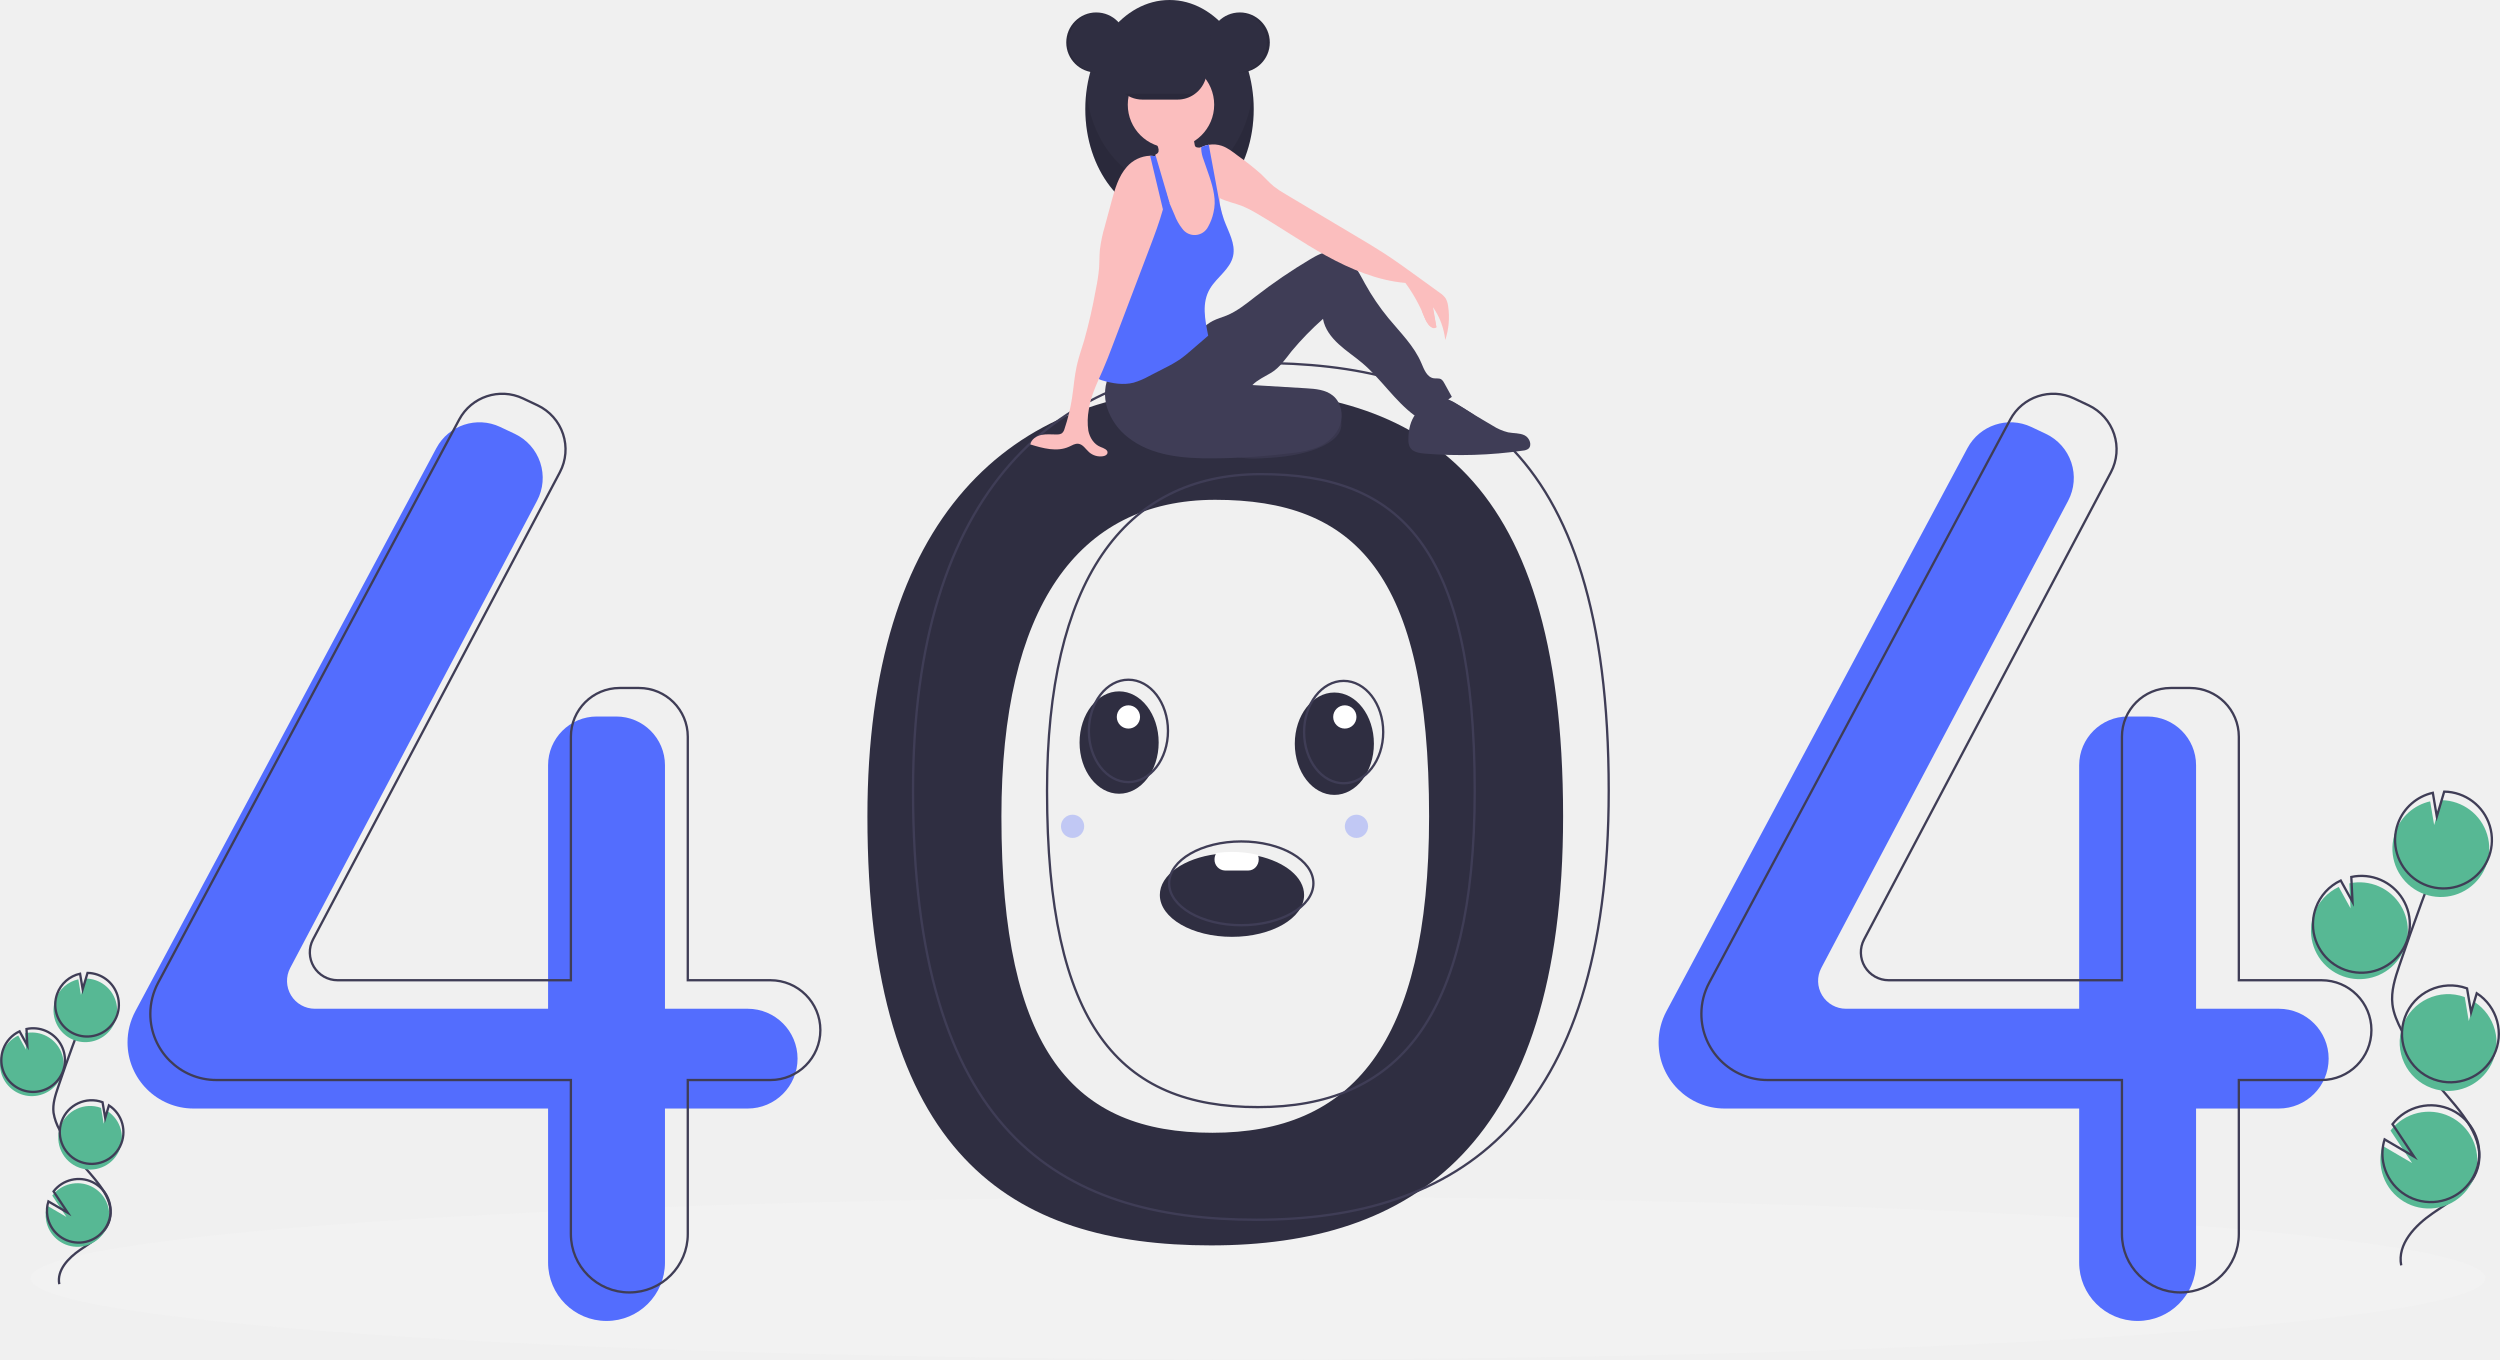
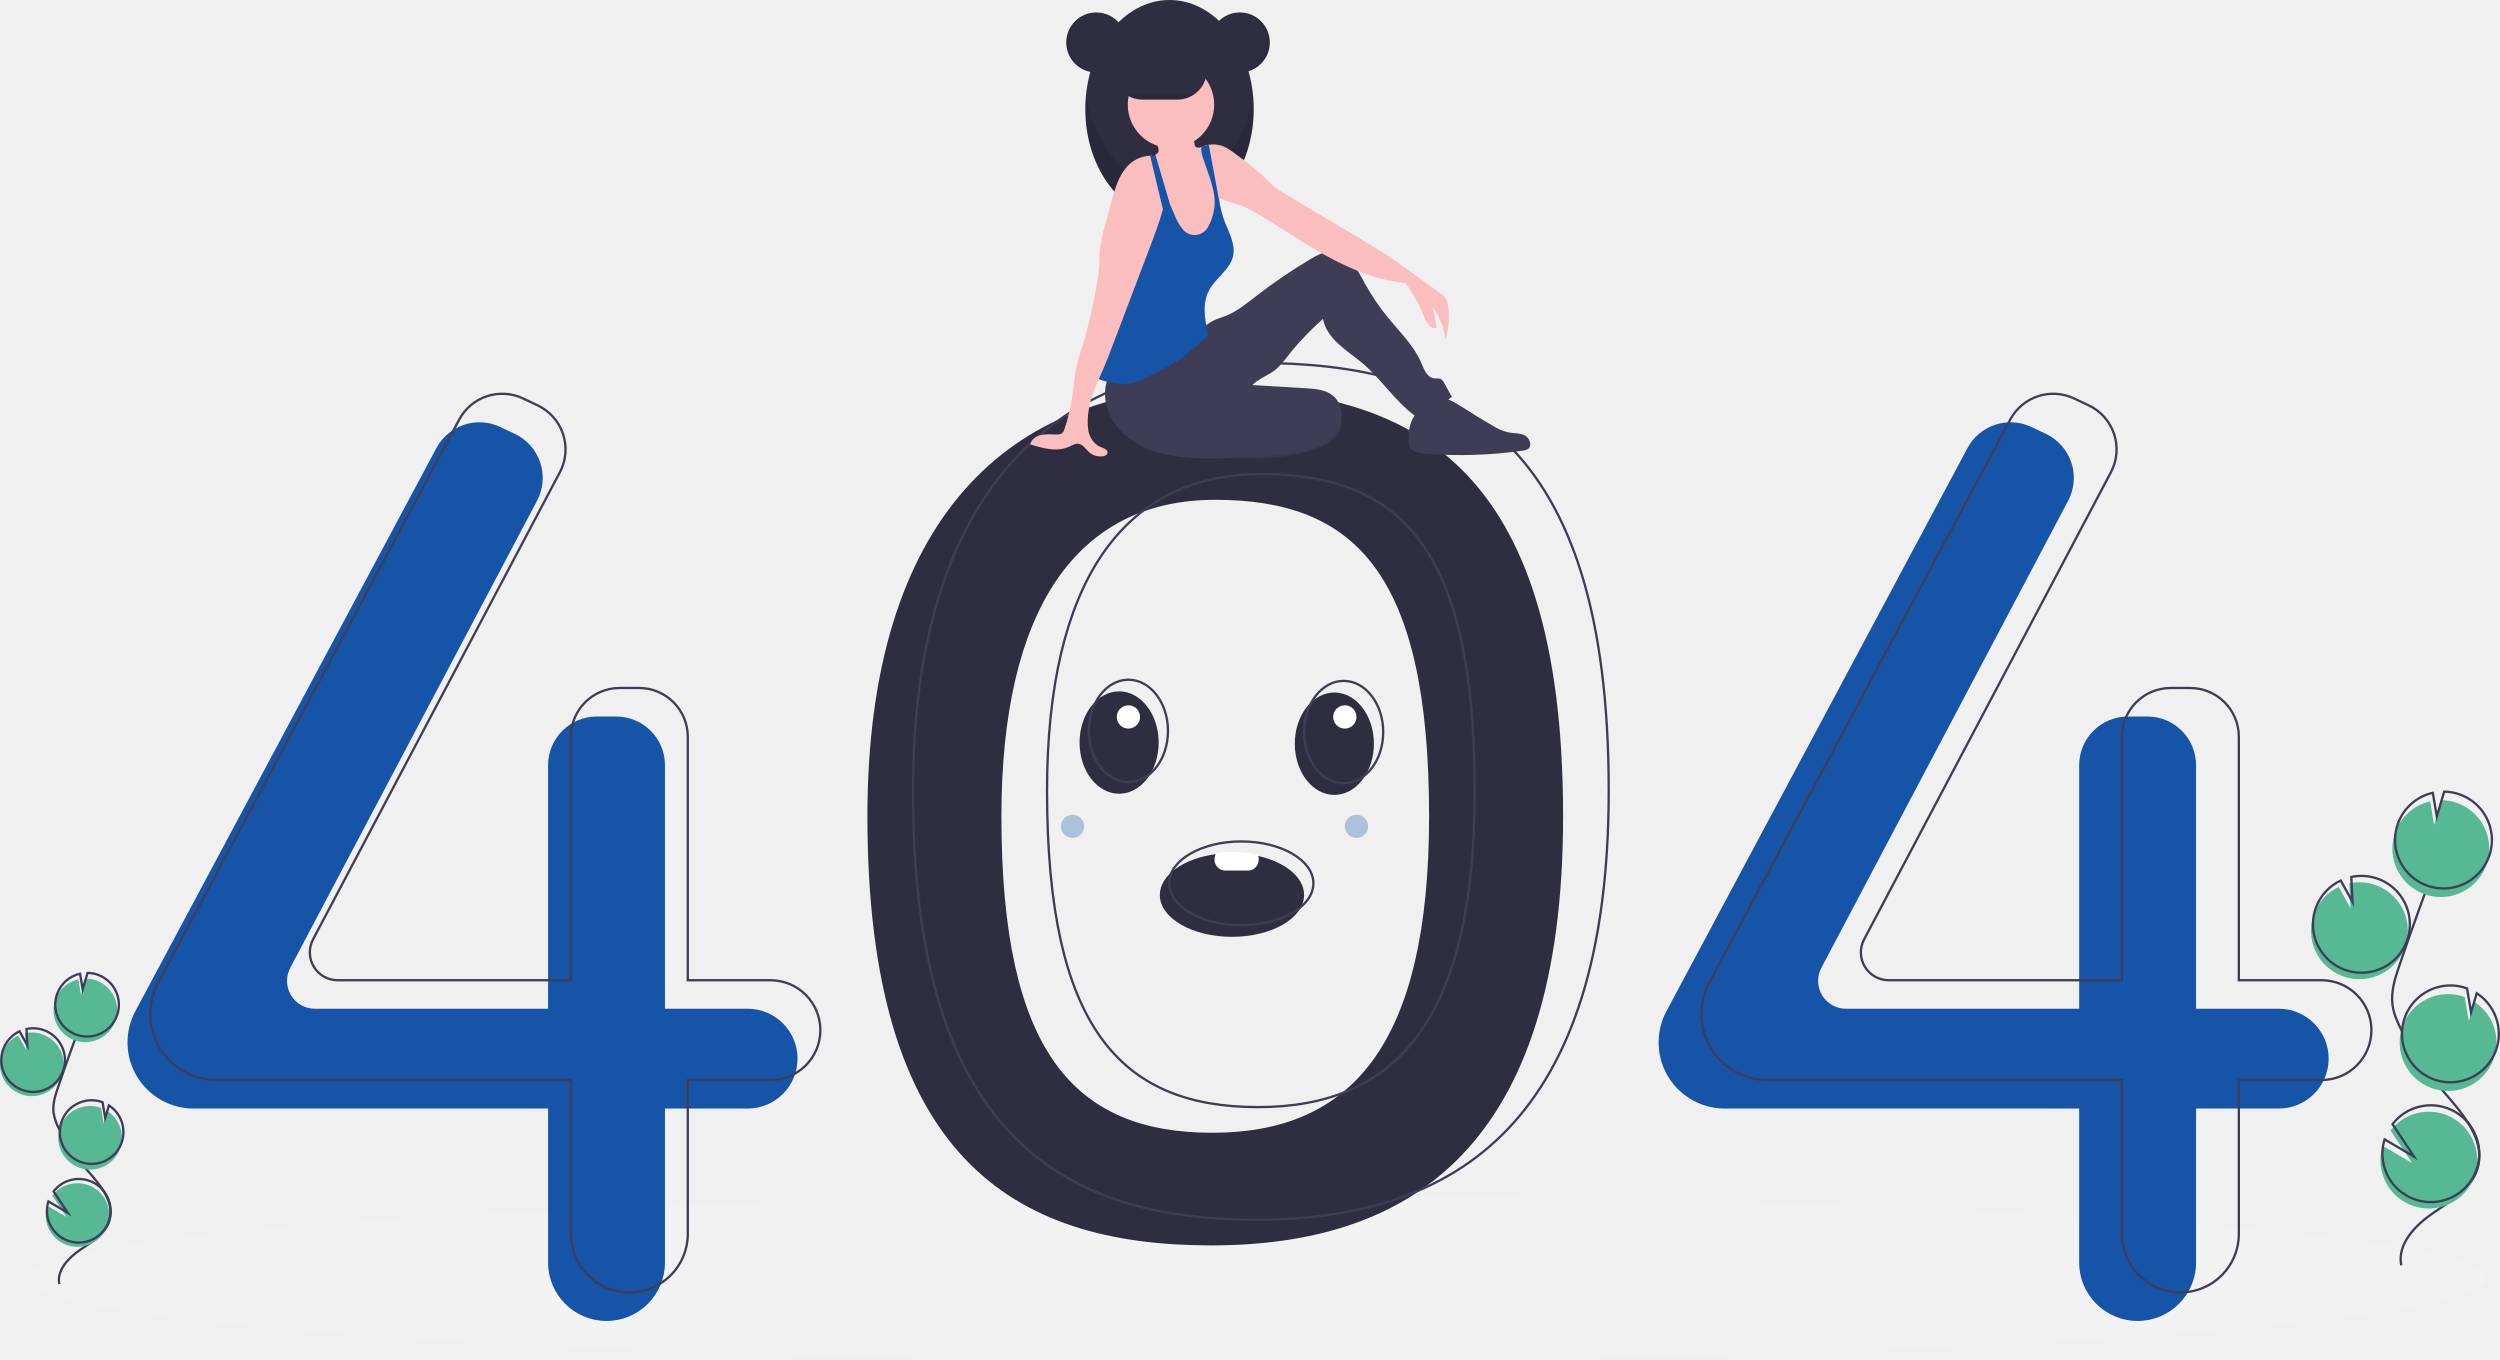
<svg xmlns="http://www.w3.org/2000/svg" id="fd59ce54-f850-4dfc-bc34-dd7d379d600e" data-name="Layer 1" width="1074.392" height="584.231" viewBox="0 0 1074.392 584.231">
  <ellipse cx="540.643" cy="549.309" rx="527.5" ry="34.922" fill="#f2f2f2" />
  <path d="M583.48,324.894c-85.944,0-147.651,55.139-147.651,183.798,0,145.813,61.707,184.411,147.651,184.411s151.327-42.274,151.327-184.411C734.807,356.753,669.424,324.894,583.48,324.894Zm.565,319.808c-59.527,0-90.626-34.923-90.626-135.916,0-89.112,32.372-136.105,91.899-136.105s91.899,30.868,91.899,136.105C677.217,607.234,643.572,644.703,584.045,644.703Z" transform="translate(-63.054 -157.8845)" fill="#2f2e41" />
-   <path d="M384.365,591.401H348.831V486.762A20.956,20.956,0,0,0,327.875,465.806h-8.326a20.956,20.956,0,0,0-20.956,20.956V591.401H198.363a11.963,11.963,0,0,1-10.578-17.552l106.082-200.78A20.956,20.956,0,0,0,284.287,344.33l-6.262-2.957a20.956,20.956,0,0,0-27.429,9.07L121.214,592.475a28.416,28.416,0,0,0-3.356,13.396v0a28.416,28.416,0,0,0,28.416,28.416H298.593v66.167a25.119,25.119,0,0,0,25.119,25.119h0a25.119,25.119,0,0,0,25.119-25.119V634.287h35.534a21.443,21.443,0,0,0,21.443-21.443v0A21.443,21.443,0,0,0,384.365,591.401Z" transform="translate(-63.054 -157.8845)" fill="#536dfe" />
-   <path d="M1042.362,591.401h-35.534V486.762A20.956,20.956,0,0,0,985.872,465.806h-8.326a20.956,20.956,0,0,0-20.956,20.956V591.401H856.359a11.963,11.963,0,0,1-10.578-17.552L951.864,373.069A20.956,20.956,0,0,0,942.284,344.33l-6.262-2.957a20.956,20.956,0,0,0-27.429,9.07L779.211,592.475a28.416,28.416,0,0,0-3.356,13.396v0a28.416,28.416,0,0,0,28.416,28.416H956.589v66.167a25.119,25.119,0,0,0,25.119,25.119h0a25.119,25.119,0,0,0,25.119-25.119V634.287h35.534a21.443,21.443,0,0,0,21.443-21.443v0A21.443,21.443,0,0,0,1042.362,591.401Z" transform="translate(-63.054 -157.8845)" fill="#536dfe" />
+   <path d="M384.365,591.401H348.831V486.762A20.956,20.956,0,0,0,327.875,465.806h-8.326a20.956,20.956,0,0,0-20.956,20.956V591.401H198.363a11.963,11.963,0,0,1-10.578-17.552l106.082-200.78A20.956,20.956,0,0,0,284.287,344.33l-6.262-2.957a20.956,20.956,0,0,0-27.429,9.07L121.214,592.475a28.416,28.416,0,0,0-3.356,13.396v0a28.416,28.416,0,0,0,28.416,28.416H298.593v66.167a25.119,25.119,0,0,0,25.119,25.119h0a25.119,25.119,0,0,0,25.119-25.119V634.287h35.534a21.443,21.443,0,0,0,21.443-21.443v0A21.443,21.443,0,0,0,384.365,591.401Z" transform="translate(-63.054 -157.8845)" fill="#1554a7" />
+   <path d="M1042.362,591.401h-35.534V486.762A20.956,20.956,0,0,0,985.872,465.806h-8.326a20.956,20.956,0,0,0-20.956,20.956V591.401H856.359a11.963,11.963,0,0,1-10.578-17.552L951.864,373.069A20.956,20.956,0,0,0,942.284,344.33l-6.262-2.957a20.956,20.956,0,0,0-27.429,9.07L779.211,592.475a28.416,28.416,0,0,0-3.356,13.396v0a28.416,28.416,0,0,0,28.416,28.416H956.589v66.167a25.119,25.119,0,0,0,25.119,25.119h0a25.119,25.119,0,0,0,25.119-25.119V634.287h35.534a21.443,21.443,0,0,0,21.443-21.443v0A21.443,21.443,0,0,0,1042.362,591.401Z" transform="translate(-63.054 -157.8845)" fill="#1554a7" />
  <path d="M394.168,579.148H358.634V474.509a20.956,20.956,0,0,0-20.956-20.956h-8.326a20.956,20.956,0,0,0-20.956,20.956V579.148H208.165a11.963,11.963,0,0,1-10.578-17.552L303.67,360.816a20.956,20.956,0,0,0-9.58-28.739l-6.262-2.957a20.956,20.956,0,0,0-27.429,9.07L131.017,580.222a28.416,28.416,0,0,0-3.356,13.396v0a28.416,28.416,0,0,0,28.416,28.416H308.395v66.167a25.119,25.119,0,0,0,25.119,25.119h0a25.119,25.119,0,0,0,25.119-25.119V622.034h35.534a21.443,21.443,0,0,0,21.443-21.443v0A21.443,21.443,0,0,0,394.168,579.148Z" transform="translate(-63.054 -157.8845)" fill="none" stroke="#3f3d56" stroke-miterlimit="10" />
  <path d="M1060.742,579.148h-35.534V474.509a20.956,20.956,0,0,0-20.956-20.956H995.925a20.956,20.956,0,0,0-20.956,20.956V579.148H874.739a11.963,11.963,0,0,1-10.578-17.552L970.244,360.816a20.956,20.956,0,0,0-9.58-28.739l-6.262-2.957a20.956,20.956,0,0,0-27.429,9.07L797.59,580.222a28.416,28.416,0,0,0-3.356,13.396v0a28.416,28.416,0,0,0,28.416,28.416H974.969v66.167a25.119,25.119,0,0,0,25.119,25.119h0a25.119,25.119,0,0,0,25.119-25.119V622.034h35.534a21.443,21.443,0,0,0,21.443-21.443v0A21.443,21.443,0,0,0,1060.742,579.148Z" transform="translate(-63.054 -157.8845)" fill="none" stroke="#3f3d56" stroke-miterlimit="10" />
  <path d="M603.085,313.866c-85.944,0-147.651,55.139-147.651,183.798,0,145.813,61.707,184.411,147.651,184.411s151.327-42.274,151.327-184.411C754.412,345.725,689.029,313.866,603.085,313.866Zm.565,319.808c-59.527,0-90.626-34.923-90.626-135.916,0-89.112,32.372-136.105,91.899-136.105s91.899,30.868,91.899,136.105C696.822,596.206,663.177,633.675,603.65,633.675Z" transform="translate(-63.054 -157.8845)" fill="none" stroke="#3f3d56" stroke-miterlimit="10" />
  <circle cx="471.141" cy="18.25" r="12.901" fill="#2f2e41" />
  <ellipse cx="502.607" cy="46.885" rx="36.186" ry="46.885" fill="#2f2e41" />
  <path d="M565.661,237.494c-18.128,0-33.141-17.271-35.776-39.805a60.976,60.976,0,0,0-.41,7.08c0,25.894,16.201,46.885,36.186,46.885s36.186-20.991,36.186-46.885a60.976,60.976,0,0,0-.41-7.08C598.803,220.224,583.789,237.494,565.661,237.494Z" transform="translate(-63.054 -157.8845)" opacity="0.1" />
  <path d="M639.296,342.073c-.777,3.193-4.128,5.751-7.839,7.538-7.802,3.757-17.425,4.878-26.76,5.254a45.176,45.176,0,0,1-7.144-.132,20.537,20.537,0,0,1-12.251-5.631,1.681,1.681,0,0,1,.044-2.844c4.969-5.459,13.262-8.806,21.616-11.216,6.334-1.827,17.381-6.561,24.29-5.922C637.944,329.739,640.277,338.041,639.296,342.073Z" transform="translate(-63.054 -157.8845)" fill="#3f3d56" />
  <path d="M639.296,342.073c-.777,3.193-4.128,5.751-7.839,7.538-7.802,3.757-17.425,4.878-26.76,5.254a45.176,45.176,0,0,1-7.144-.132,20.537,20.537,0,0,1-12.251-5.631,1.681,1.681,0,0,1,.044-2.844c4.969-5.459,13.262-8.806,21.616-11.216,6.334-1.827,17.381-6.561,24.29-5.922C637.944,329.739,640.277,338.041,639.296,342.073Z" transform="translate(-63.054 -157.8845)" opacity="0.1" />
  <path d="M540.098,318.206a19.77,19.77,0,0,0-1.199,15.075,26.339,26.339,0,0,0,8.829,12.497c10.095,8.092,23.988,9.205,36.925,9.093a284.649,284.649,0,0,0,33.905-2.324,40.538,40.538,0,0,0,11.001-2.554c4.222-1.827,7.933-5.178,9.436-9.526s.436-9.672-3.134-12.574c-3.137-2.55-7.463-2.9-11.498-3.143l-23.088-1.387c2.281-2.308,5.318-3.614,8.096-5.292,3.685-2.226,6.134-5.965,8.813-9.335a129.001,129.001,0,0,1,13.439-13.817c.751,4.31,3.478,7.85,6.687,10.824s6.908,5.368,10.244,8.2c8.079,6.858,13.896,16.167,22.392,22.5a43.829,43.829,0,0,0,16.049-8.012l-3.302-5.981a3.94,3.94,0,0,0-1.245-1.553c-.935-.575-2.14-.279-3.225-.441-2.901-.435-4.168-3.784-5.306-6.487-3.125-7.422-9.108-13.18-14.218-19.404a98.009,98.009,0,0,1-9.996-14.723c-1.717-3.102-3.288-6.331-5.617-9.003s-5.594-4.773-9.139-4.781c-3.132-.007-6.021,1.584-8.714,3.183a230.477,230.477,0,0,0-23.63,16.099c-3.944,3.062-7.863,6.296-12.489,8.174-1.947.79-4,1.331-5.869,2.292-3.273,1.684-5.757,4.534-8.431,7.064C566.277,311.892,553.219,317.738,540.098,318.206Z" transform="translate(-63.054 -157.8845)" fill="#3f3d56" />
  <path d="M588.374,253.983a23.774,23.774,0,0,1-1.734,8.033,10.045,10.045,0,0,1-5.768,5.573,12.375,12.375,0,0,1-5.623.182,10.882,10.882,0,0,1-4.582-1.561c-2.165-1.488-3.244-4.144-3.637-6.743-.393-2.596-.217-5.249-.469-7.863a42.944,42.944,0,0,0-1.202-6.255c-.17-.683-.343-1.362-.513-2.042-.167-.68-.33-1.359-.481-2.039-.138-.639-.267-1.281-.378-1.926-.091-.544-.173-1.092-.233-1.643a18.423,18.423,0,0,0-.809-4.811,14.607,14.607,0,0,0-1.687-2.854c-.286-.409-.563-.818-.818-1.243a5.89,5.89,0,0,1-.972-3.748,3.286,3.286,0,0,1,.148-.601c.025-.076.053-.151.085-.223A1.802,1.802,0,0,0,560.932,223.07a3.433,3.433,0,0,0-.148-1.778,11.318,11.318,0,0,0-.96-2.288c-.264-.478-1.161-1.34-1.167-1.888-.013-1.101,2.14-1.989,3.011-2.423a16.796,16.796,0,0,1,8.597-1.743c1.904.129,3.968.714,5.019,2.31.944,1.438.818,3.301,1.221,4.972a1.471,1.471,0,0,0,.299.664,1.341,1.341,0,0,0,.739.34,4.549,4.549,0,0,0,1.416.057h.003a2.931,2.931,0,0,0,.371-.054,4.957,4.957,0,0,0,2.033-.878q.585-.156,1.18-.255a.251.251,0,0,0,.047-.009c1.576,4.975,1.781,10.308,3.071,15.374.639,2.52,1.554,5.009,1.683,7.602.009.113.013.23.016.346.019.834-.047,1.674-.013,2.505a6.981,6.981,0,0,0,.126,1.114,15.611,15.611,0,0,0,.525,1.743l.009.028c.06.183.116.368.164.554.035.135.066.267.091.403l.003.009A14.938,14.938,0,0,1,588.374,253.983Z" transform="translate(-63.054 -157.8845)" fill="#fbbebe" />
  <circle cx="503.237" cy="44.997" r="18.565" fill="#fbbebe" />
  <path d="M684.157,304.033a30.445,30.445,0,0,0-5.236-14.103q.722,4.295,1.447,8.587a3.214,3.214,0,0,1-3.367-1.035,10.337,10.337,0,0,1-1.765-3.276,67.466,67.466,0,0,0-8.21-14.736c-11.819-.985-23.502-5.884-33.896-11.595-10.396-5.708-20.126-12.552-30.384-18.502a43.573,43.573,0,0,0-5.544-2.832c-3.21-1.287-6.812-1.954-9.855-3.468-.204-.101-.409-.208-.61-.318a12.578,12.578,0,0,1-1.945-1.306,10.344,10.344,0,0,1-.931-.856,20.351,20.351,0,0,1-3.559-5.953c-1.633-3.612-2.215-7.97-3.845-11.583a11.203,11.203,0,0,1,2.502-1.765h.003c.132-.069.264-.135.4-.198a11.94,11.94,0,0,1,2.004-.733q.585-.156,1.18-.255a.251.251,0,0,0,.047-.009,11.566,11.566,0,0,1,5.491.434c2.587.875,4.767,2.621,6.941,4.273a114.02,114.02,0,0,1,10.148,8.049c1.794,1.718,3.43,3.606,5.359,5.167a42.144,42.144,0,0,0,5.057,3.351q15.656,9.327,31.315,18.65c3.534,2.105,7.07,4.21,10.526,6.438,5.249,3.386,10.308,7.055,15.365,10.721q4.47,3.238,8.936,6.479a9.728,9.728,0,0,1,2.533,2.341,8.472,8.472,0,0,1,1.123,3.433A31.387,31.387,0,0,1,684.157,304.033Z" transform="translate(-63.054 -157.8845)" fill="#fbbebe" />
-   <path d="M592.977,267.944c-1.252,5.617-6.929,9.012-9.896,13.946-3.688,6.123-2.184,13.241-.799,20.255q-3.795,3.271-7.593,6.542c-1.397,1.199-2.794,2.404-4.298,3.464a57.351,57.351,0,0,1-6.86,3.94q-3.361,1.728-6.721,3.458a32.128,32.128,0,0,1-6.58,2.788c-4.415,1.133-9.103.34-13.471-.972a6.088,6.088,0,0,1-1.473-.601,2.394,2.394,0,0,1-.699-.632,3.911,3.911,0,0,1-.444-2.539c.444-7.351,2.24-14.547,4.031-21.69a85.26,85.26,0,0,1,3.848-12.577,85.077,85.077,0,0,1,5.415-10.151,68.368,68.368,0,0,1,7.929-11.514,18.479,18.479,0,0,0,3.675-4.739c1.117-2.549.686-5.472.913-8.247a17.148,17.148,0,0,1,1.633-6.007v-.003a17.093,17.093,0,0,1,1.743-2.882q.458,1.067.916,2.13.302.699.598,1.394.387.897.768,1.787,1.1,2.558,2.196,5.113a21.59,21.59,0,0,0,3.335,5.944,6.499,6.499,0,0,0,11.123-.853,21.261,21.261,0,0,0,2.272-6.013,19.215,19.215,0,0,0,.252-7.835c-.758-5.009-2.889-10.126-4.437-14.78a14.945,14.945,0,0,1-1.079-4.871,3.351,3.351,0,0,1,.057-.56c.009-.047.019-.098.028-.145a11.94,11.94,0,0,1,2.004-.733q.585-.156,1.18-.255,2.044,11.064,4.094,22.127c.032.173.066.346.098.522.195,1.057.393,2.115.614,3.169.198.957.412,1.91.651,2.857l.009.028c.082.321.167.639.255.957l.003.009c.242.868.513,1.731.818,2.58C590.938,257.475,594.164,262.629,592.977,267.944Z" transform="translate(-63.054 -157.8845)" fill="#536dfe" />
+   <path d="M592.977,267.944c-1.252,5.617-6.929,9.012-9.896,13.946-3.688,6.123-2.184,13.241-.799,20.255q-3.795,3.271-7.593,6.542c-1.397,1.199-2.794,2.404-4.298,3.464a57.351,57.351,0,0,1-6.86,3.94q-3.361,1.728-6.721,3.458a32.128,32.128,0,0,1-6.58,2.788c-4.415,1.133-9.103.34-13.471-.972a6.088,6.088,0,0,1-1.473-.601,2.394,2.394,0,0,1-.699-.632,3.911,3.911,0,0,1-.444-2.539c.444-7.351,2.24-14.547,4.031-21.69a85.26,85.26,0,0,1,3.848-12.577,85.077,85.077,0,0,1,5.415-10.151,68.368,68.368,0,0,1,7.929-11.514,18.479,18.479,0,0,0,3.675-4.739c1.117-2.549.686-5.472.913-8.247a17.148,17.148,0,0,1,1.633-6.007v-.003a17.093,17.093,0,0,1,1.743-2.882q.458,1.067.916,2.13.302.699.598,1.394.387.897.768,1.787,1.1,2.558,2.196,5.113a21.59,21.59,0,0,0,3.335,5.944,6.499,6.499,0,0,0,11.123-.853,21.261,21.261,0,0,0,2.272-6.013,19.215,19.215,0,0,0,.252-7.835c-.758-5.009-2.889-10.126-4.437-14.78a14.945,14.945,0,0,1-1.079-4.871,3.351,3.351,0,0,1,.057-.56c.009-.047.019-.098.028-.145a11.94,11.94,0,0,1,2.004-.733q.585-.156,1.18-.255,2.044,11.064,4.094,22.127c.032.173.066.346.098.522.195,1.057.393,2.115.614,3.169.198.957.412,1.91.651,2.857l.009.028c.082.321.167.639.255.957l.003.009c.242.868.513,1.731.818,2.58C590.938,257.475,594.164,262.629,592.977,267.944Z" transform="translate(-63.054 -157.8845)" fill="#1554a7" />
  <path d="M668.321,346.877a6.583,6.583,0,0,0,.61,3.143c1.162,2.124,3.95,2.606,6.362,2.805a188.377,188.377,0,0,0,42.266-1.288,4.886,4.886,0,0,0,2.151-.668c1.99-1.395.763-4.795-1.41-5.884s-4.751-.826-7.135-1.297a22.479,22.479,0,0,1-6.678-2.896q-7.252-4.167-14.293-8.688c-2.795-1.795-6.093-3.71-9.24-2.646C672.43,332.343,668.265,337.681,668.321,346.877Z" transform="translate(-63.054 -157.8845)" fill="#3f3d56" />
  <path d="M564.437,240.874v.003c-.022.132-.044.261-.072.39-.035.214-.076.431-.116.645-.39,1.998-.868,3.987-1.419,5.963-1.51,5.459-3.534,10.831-5.541,16.123q-8.081,21.287-16.164,42.577c-1.359,3.575-2.716,7.152-4.261,10.654-.516,1.167-1.048,2.344-1.576,3.534-1.894,4.257-3.713,8.653-4.317,13.184a27.45,27.45,0,0,0-.192,9.04c.604,2.97,2.407,5.872,5.23,6.97,1.378.538,3.351,1.259,2.974,2.69-.204.787-1.098,1.171-1.901,1.303a7.312,7.312,0,0,1-5.966-1.718c-1.507-1.337-2.665-3.417-4.67-3.641-1.388-.151-2.665.68-3.936,1.262-5.186,2.369-11.227.711-16.674-.972.428-2.206,2.643-3.66,4.843-4.1,2.199-.444,4.474-.129,6.718-.189a3.51,3.51,0,0,0,2.042-.525,3.705,3.705,0,0,0,1.101-1.882,78.964,78.964,0,0,0,3.213-13.147c.724-4.666,1.026-9.405,2.058-14.015.802-3.597,2.042-7.08,3.106-10.61a224.682,224.682,0,0,0,5.06-22.077,78.02,78.02,0,0,0,1.425-9.368c.179-2.612.094-5.236.346-7.838a60.888,60.888,0,0,1,2.111-9.997q1.444-5.348,2.885-10.689c1.425-5.271,2.955-10.746,6.567-14.843a13.962,13.962,0,0,1,10.028-4.789,9.882,9.882,0,0,1,2.13.23c.116.028.233.057.349.088a8.634,8.634,0,0,1,2.174.9c1.114-.708,1.68-.459,2.42.632a6.973,6.973,0,0,1,.881,3.795A52.424,52.424,0,0,1,564.437,240.874Z" transform="translate(-63.054 -157.8845)" fill="#fbbebe" />
-   <path d="M565.661,245.046l-.047.047-.255.255-2.53,2.527-1.24-5.208-4.251-17.854a9.882,9.882,0,0,1,2.13.23,3.286,3.286,0,0,1,.148-.601l.201.689,1.441,4.902,2.728,9.308.45,1.532v.003Z" transform="translate(-63.054 -157.8845)" fill="#536dfe" />
+   <path d="M565.661,245.046l-.047.047-.255.255-2.53,2.527-1.24-5.208-4.251-17.854a9.882,9.882,0,0,1,2.13.23,3.286,3.286,0,0,1,.148-.601l.201.689,1.441,4.902,2.728,9.308.45,1.532v.003Z" transform="translate(-63.054 -157.8845)" fill="#1554a7" />
  <path d="M581.715,188.087a12.582,12.582,0,0,1-3.7,8.896,12.314,12.314,0,0,1-1.36,1.176,12.528,12.528,0,0,1-7.536,2.524H554.023a12.59,12.59,0,0,1,0-25.18h15.096A12.629,12.629,0,0,1,581.715,188.087Z" transform="translate(-63.054 -157.8845)" fill="#2f2e41" />
  <circle cx="532.815" cy="18.25" r="12.901" fill="#2f2e41" />
  <path d="M595.554,163.234c-.158,0-.315.006-.472.012a12.898,12.898,0,0,1,0,25.778c.157.006.314.012.472.012a12.901,12.901,0,1,0,0-25.802Z" transform="translate(-63.054 -157.8845)" opacity="0.1" />
  <path d="M534.195,163.234c.158,0,.315.006.472.012a12.898,12.898,0,0,0,0,25.778c-.157.006-.314.012-.472.012a12.901,12.901,0,0,1,0-25.802Z" transform="translate(-63.054 -157.8845)" opacity="0.1" />
  <path d="M576.655,198.159a12.528,12.528,0,0,1-7.536,2.524H554.023a12.528,12.528,0,0,1-7.536-2.524Z" transform="translate(-63.054 -157.8845)" opacity="0.1" />
  <path d="M674.14,291.64s3.252,9.372,6.229,6.876L677.996,286.267Z" transform="translate(-63.054 -157.8845)" fill="#fbbebe" />
  <path d="M1069.918,577.434a20.813,20.813,0,1,0,2.772-39.915l.521,10.712-5.068-9.18a20.734,20.734,0,0,0-10.684,11.723,20.408,20.408,0,0,0-1.197,5.63A20.809,20.809,0,0,0,1069.918,577.434Z" transform="translate(-63.054 -157.8845)" fill="#57b894" />
  <path d="M1094.995,701.678c-1.789-9.11,5.963-17.187,13.621-22.437s16.605-10.408,19.218-19.317c3.755-12.804-7.43-24.53-16.136-34.642a125.3,125.3,0,0,1-16.524-24.557c-1.811-3.533-3.476-7.225-3.952-11.166-.686-5.675,1.137-11.323,2.974-16.737q9.179-27.052,19.628-53.65" transform="translate(-63.054 -157.8845)" fill="none" stroke="#3f3d56" stroke-miterlimit="10" />
  <path d="M1070.775,574.676a20.813,20.813,0,1,0,2.772-39.915l.521,10.712-5.068-9.18a20.734,20.734,0,0,0-10.684,11.723,20.408,20.408,0,0,0-1.197,5.63A20.809,20.809,0,0,0,1070.775,574.676Z" transform="translate(-63.054 -157.8845)" fill="none" stroke="#3f3d56" stroke-miterlimit="10" />
  <path d="M1092.451,515.473a20.788,20.788,0,0,1,14.98-13.198l1.714,10.184,3.177-10.696a20.81,20.81,0,1,1-19.871,13.71Z" transform="translate(-63.054 -157.8845)" fill="#57b894" />
  <path d="M1093.594,511.795a20.788,20.788,0,0,1,14.98-13.198l1.714,10.184,3.177-10.696a20.81,20.81,0,1,1-19.871,13.71Z" transform="translate(-63.054 -157.8845)" fill="none" stroke="#3f3d56" stroke-miterlimit="10" />
  <path d="M1108.045,625.489a20.81,20.81,0,0,0,18.419-37.023l-2.441,8.219-1.731-10.304a.362.362,0,0,0-.053-.02,20.811,20.811,0,1,0-14.194,39.127Z" transform="translate(-63.054 -157.8845)" fill="#57b894" />
  <path d="M1109.035,621.764a20.81,20.81,0,0,0,18.419-37.023l-2.441,8.219-1.731-10.304a.362.362,0,0,0-.053-.02,20.811,20.811,0,1,0-14.194,39.127Z" transform="translate(-63.054 -157.8845)" fill="none" stroke="#3f3d56" stroke-miterlimit="10" />
  <path d="M1086.378,660.051a20.801,20.801,0,1,0,4.011-16.297l9.273,13.957-12.67-7.408A20.616,20.616,0,0,0,1086.378,660.051Z" transform="translate(-63.054 -157.8845)" fill="#57b894" />
  <path d="M1087.235,657.294a20.801,20.801,0,1,0,4.011-16.297l9.273,13.957-12.67-7.408A20.616,20.616,0,0,0,1087.235,657.294Z" transform="translate(-63.054 -157.8845)" fill="none" stroke="#3f3d56" stroke-miterlimit="10" />
  <path d="M72.061,628.133a13.674,13.674,0,1,0,1.821-26.225l.342,7.038-3.33-6.032a13.623,13.623,0,0,0-7.019,7.702,13.409,13.409,0,0,0-.787,3.699A13.672,13.672,0,0,0,72.061,628.133Z" transform="translate(-63.054 -157.8845)" fill="#57b894" />
  <path d="M88.538,709.763c-1.175-5.986,3.918-11.292,8.949-14.741s10.91-6.838,12.626-12.692c2.467-8.412-4.882-16.117-10.601-22.76A82.324,82.324,0,0,1,88.656,643.436a22.21,22.21,0,0,1-2.597-7.336c-.451-3.729.747-7.439,1.954-10.996q6.031-17.773,12.896-35.249" transform="translate(-63.054 -157.8845)" fill="none" stroke="#3f3d56" stroke-miterlimit="10" />
  <path d="M72.625,626.321a13.674,13.674,0,1,0,1.821-26.225l.342,7.038L71.458,601.103a13.623,13.623,0,0,0-7.019,7.702,13.409,13.409,0,0,0-.787,3.699A13.672,13.672,0,0,0,72.625,626.321Z" transform="translate(-63.054 -157.8845)" fill="none" stroke="#3f3d56" stroke-miterlimit="10" />
  <path d="M86.866,587.423a13.658,13.658,0,0,1,9.842-8.671l1.126,6.691,2.087-7.027a13.673,13.673,0,1,1-13.055,9.007Z" transform="translate(-63.054 -157.8845)" fill="#57b894" />
  <path d="M87.617,585.007a13.658,13.658,0,0,1,9.842-8.671l1.126,6.691L100.673,576a13.673,13.673,0,1,1-13.055,9.007Z" transform="translate(-63.054 -157.8845)" fill="none" stroke="#3f3d56" stroke-miterlimit="10" />
  <path d="M97.112,659.706a13.673,13.673,0,0,0,12.102-24.325l-1.604,5.4-1.137-6.77a.238.238,0,0,0-.035-.013,13.673,13.673,0,1,0-9.326,25.707Z" transform="translate(-63.054 -157.8845)" fill="#57b894" />
  <path d="M97.762,657.259a13.673,13.673,0,0,0,12.102-24.325l-1.604,5.4-1.137-6.77a.238.238,0,0,0-.035-.013,13.673,13.673,0,1,0-9.326,25.707Z" transform="translate(-63.054 -157.8845)" fill="none" stroke="#3f3d56" stroke-miterlimit="10" />
  <path d="M82.876,682.414a13.667,13.667,0,1,0,2.635-10.708l6.092,9.17-8.324-4.867A13.545,13.545,0,0,0,82.876,682.414Z" transform="translate(-63.054 -157.8845)" fill="#57b894" />
  <path d="M83.439,680.602a13.667,13.667,0,1,0,2.635-10.708l6.092,9.17-8.324-4.867A13.545,13.545,0,0,0,83.439,680.602Z" transform="translate(-63.054 -157.8845)" fill="none" stroke="#3f3d56" stroke-miterlimit="10" />
  <ellipse cx="480.946" cy="319.115" rx="17" ry="22" fill="#2f2e41" />
  <ellipse cx="573.446" cy="319.615" rx="17" ry="22" fill="#2f2e41" />
  <path d="M623.5,542.5c0,9.94-13.88,18-31,18s-31-8.06-31-18c0-8.61,10.41-15.81,24.32-17.57a50.104,50.104,0,0,1,6.68-.43,50.699,50.699,0,0,1,11.13,1.2C615.25,528.29,623.5,534.84,623.5,542.5Z" transform="translate(-63.054 -157.8845)" fill="#2f2e41" />
  <ellipse cx="484.946" cy="314.115" rx="17" ry="22" fill="none" stroke="#3f3d56" stroke-miterlimit="10" />
  <ellipse cx="577.446" cy="314.615" rx="17" ry="22" fill="none" stroke="#3f3d56" stroke-miterlimit="10" />
  <ellipse cx="533.446" cy="379.615" rx="31" ry="18" fill="none" stroke="#3f3d56" stroke-miterlimit="10" />
  <path d="M604,527.2a4.937,4.937,0,0,1-1.32,3.392A4.339,4.339,0,0,1,599.5,532h-10a4.664,4.664,0,0,1-4.5-4.8,4.905,4.905,0,0,1,.82-2.741A47.02,47.02,0,0,1,592.5,524a47.665,47.665,0,0,1,11.13,1.28A5.067,5.067,0,0,1,604,527.2Z" transform="translate(-63.054 -157.8845)" fill="#fff" />
  <circle cx="484.946" cy="308.115" r="5" fill="#fff" />
  <circle cx="577.946" cy="308.115" r="5" fill="#fff" />
-   <circle cx="582.946" cy="355.115" r="5" fill="#536dfe" opacity="0.3" />
-   <circle cx="460.946" cy="355.115" r="5" fill="#536dfe" opacity="0.3" />
+   <circle cx="582.946" cy="355.115" r="5" fill="#1554a7" opacity="0.3" />
+   <circle cx="460.946" cy="355.115" r="5" fill="#1554a7" opacity="0.3" />
</svg>
